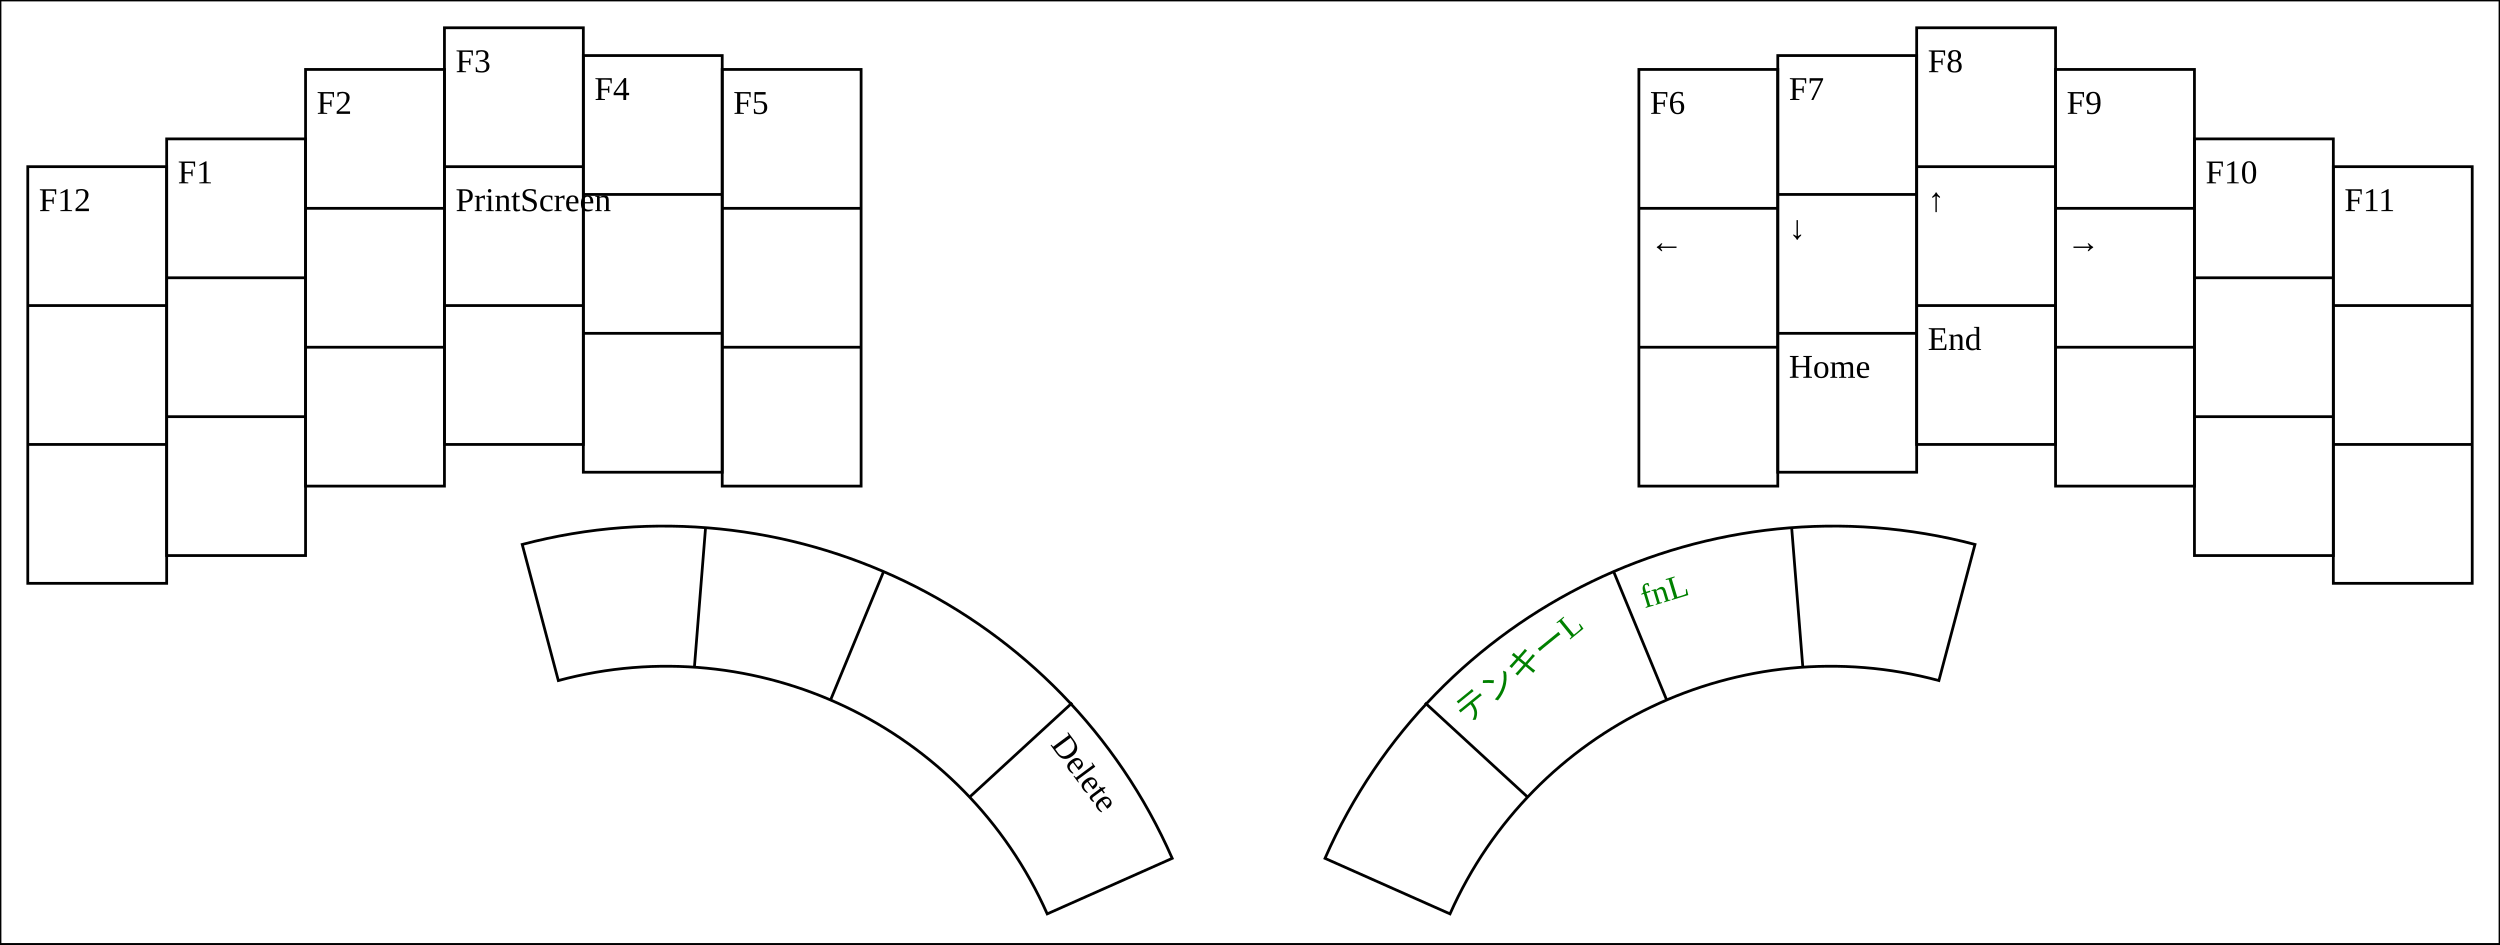
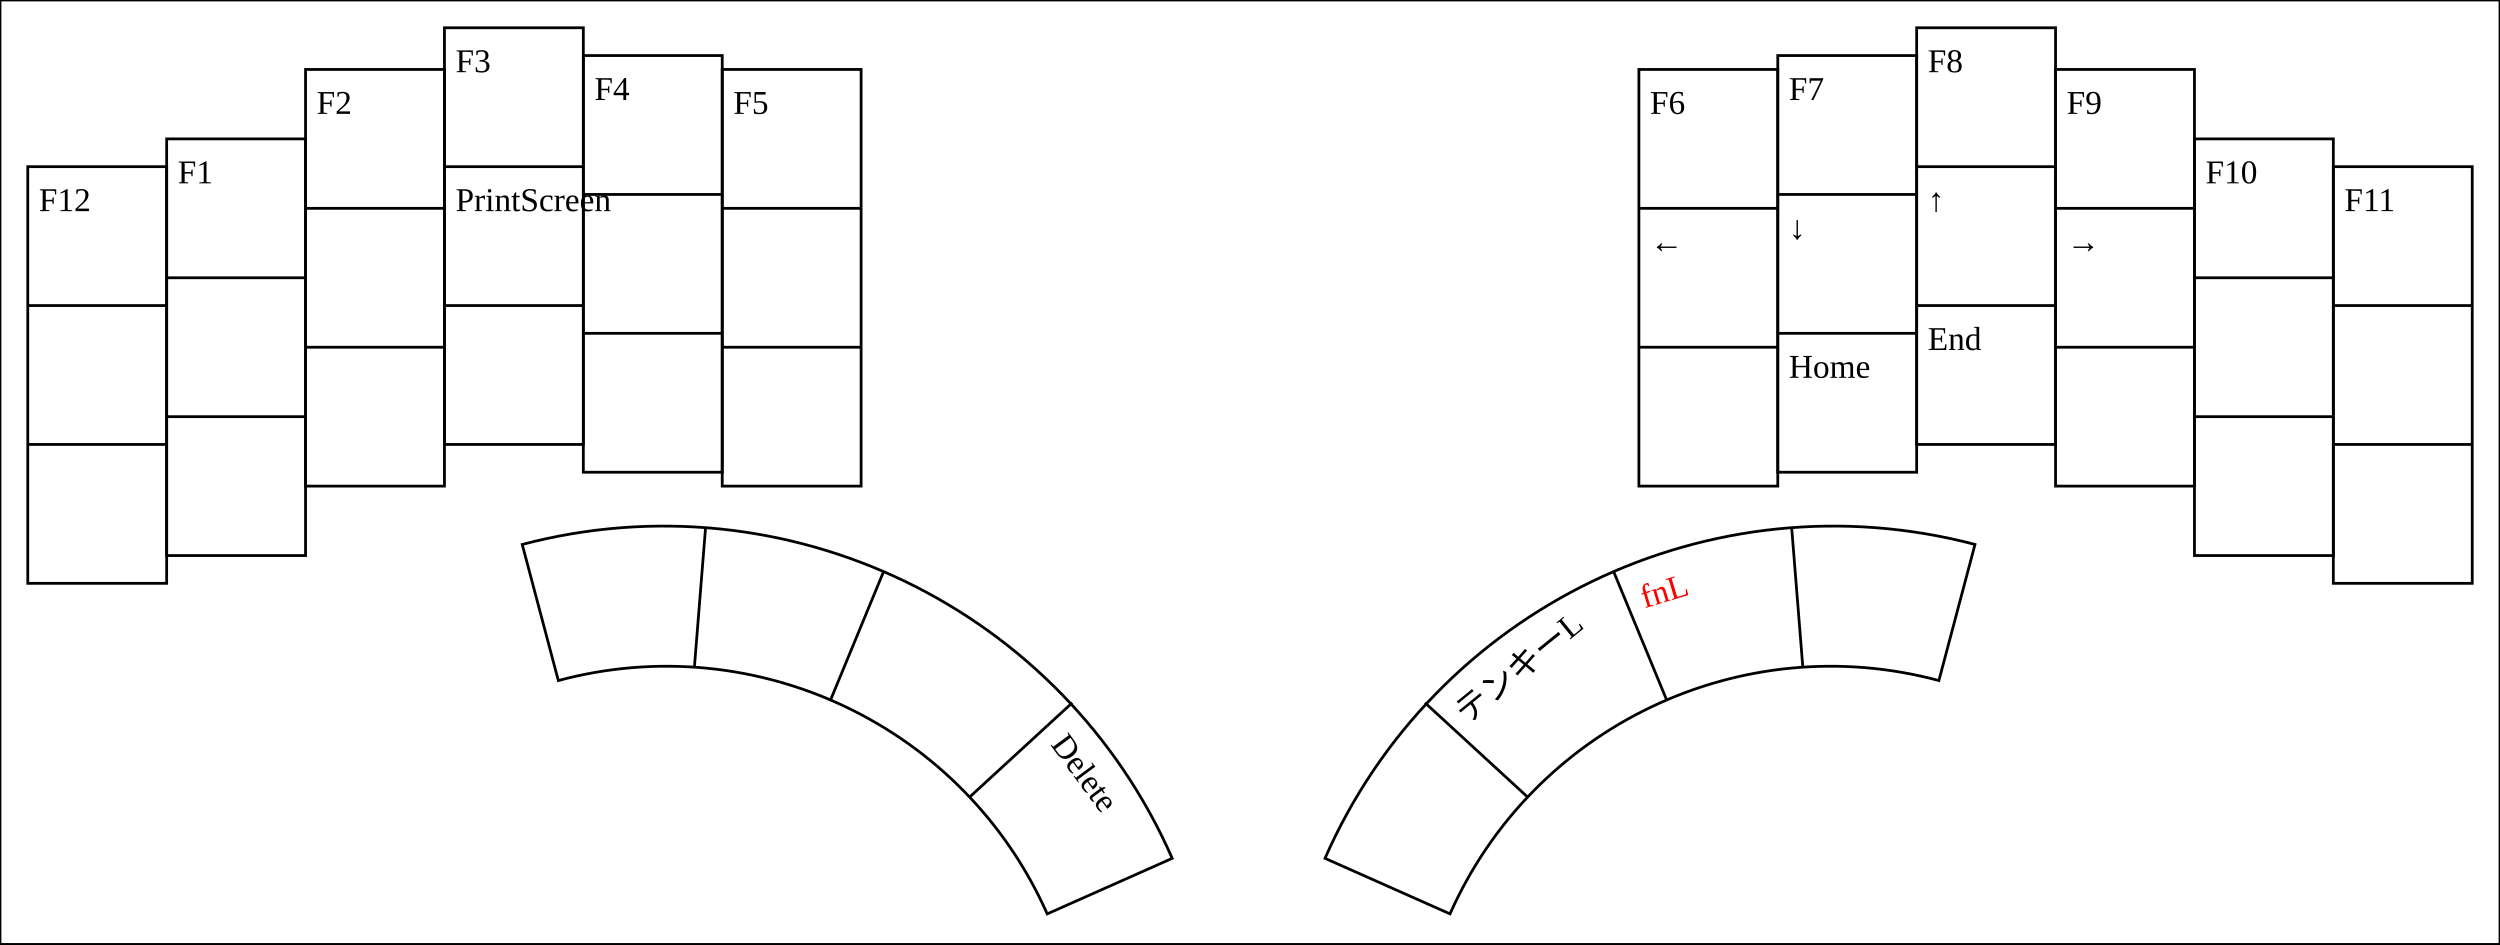
<svg xmlns="http://www.w3.org/2000/svg" width="900" height="340" viewBox="0 0 900 340">
  <style>
      rect {
         fill: transparent;
         stroke: black;
      }
      line {
         fill: transparent;
         stroke: black;
      }
      path {
         fill: transparent;
         stroke: black;
      }
      text {
         font-size: 12px;
         fill: black;
      }
      .oneshot {
         fill: dodgerblue;
      }
      .hold {
         fill: green;
+       }
+       .hold {
+          fill: red;
      }
   </style>
  <rect width="900" height="340" style="fill: white;" />
  <rect x="10" y="60" width="50" height="150" />
  <text x="14" y="76">F12</text>
  <line x1="10" y1="110" x2="60" y2="110" />
  <line x1="10" y1="160" x2="60" y2="160" />
  <rect x="60" y="50" width="50" height="150" />
  <text x="64" y="66">F1</text>
  <line x1="60" y1="100" x2="110" y2="100" />
  <line x1="60" y1="150" x2="110" y2="150" />
  <rect x="110" y="25" width="50" height="150" />
  <text x="114" y="41">F2</text>
  <line x1="110" y1="75" x2="160" y2="75" />
  <line x1="110" y1="125" x2="160" y2="125" />
  <rect x="160" y="10" width="50" height="150" />
  <text x="164" y="26">F3</text>
  <line x1="160" y1="60" x2="210" y2="60" />
  <text x="164" y="76">PrintScreen</text>
  <line x1="160" y1="110" x2="210" y2="110" />
  <rect x="210" y="20" width="50" height="150" />
  <text x="214" y="36">F4</text>
  <line x1="210" y1="70" x2="260" y2="70" />
  <line x1="210" y1="120" x2="260" y2="120" />
  <rect x="260" y="25" width="50" height="150" />
  <text x="264" y="41">F5</text>
  <line x1="260" y1="75" x2="310" y2="75" />
  <line x1="260" y1="125" x2="310" y2="125" />
  <path d="M 188 196 A 200 200 0 0 1 422 309 L 377 329 A 150 150 0 0 0 201 245 Z" />
  <line x1="254" y1="190" x2="250" y2="240" />
  <line x1="318" y1="206" x2="299" y2="252" />
  <line x1="386" y1="253" x2="349" y2="287" />
  <text x="378" y="268" transform="rotate(53.44 378 268)">Delete</text>
  <rect x="590" y="25" width="50" height="150" />
  <text x="594" y="41">F6</text>
  <line x1="590" y1="75" x2="640" y2="75" />
  <text x="594" y="91">←</text>
  <line x1="590" y1="125" x2="640" y2="125" />
  <rect x="640" y="20" width="50" height="150" />
  <text x="644" y="36">F7</text>
  <line x1="640" y1="70" x2="690" y2="70" />
  <text x="644" y="86">↓</text>
  <line x1="640" y1="120" x2="690" y2="120" />
  <text x="644" y="136">Home</text>
  <rect x="690" y="10" width="50" height="150" />
  <text x="694" y="26">F8</text>
  <line x1="690" y1="60" x2="740" y2="60" />
  <text x="694" y="76">↑</text>
  <line x1="690" y1="110" x2="740" y2="110" />
  <text x="694" y="126">End</text>
  <rect x="740" y="25" width="50" height="150" />
  <text x="744" y="41">F9</text>
  <line x1="740" y1="75" x2="790" y2="75" />
  <text x="744" y="91">→</text>
  <line x1="740" y1="125" x2="790" y2="125" />
  <rect x="790" y="50" width="50" height="150" />
  <text x="794" y="66">F10</text>
  <line x1="790" y1="100" x2="840" y2="100" />
  <line x1="790" y1="150" x2="840" y2="150" />
  <rect x="840" y="60" width="50" height="150" />
  <text x="844" y="76">F11</text>
  <line x1="840" y1="110" x2="890" y2="110" />
  <line x1="840" y1="160" x2="890" y2="160" />
  <path d="M 477 309 A 200 200 0 0 1 711 196 L 698 245 A 150 150 0 0 0 522 329 Z" />
  <line x1="513" y1="253" x2="550" y2="287" />
-   <text x="528" y="261" transform="rotate(-39.11 528 261)" class="hold">テンキーL</text>
+   <text x="528" y="261" transform="rotate(-39.11 528 261)" class="toggle">テンキーL</text>
  <line x1="581" y1="206" x2="600" y2="252" />
  <text x="592" y="219" transform="rotate(-16.83 592 219)" class="hold">fnL</text>
  <line x1="645" y1="190" x2="649" y2="240" />
</svg>
